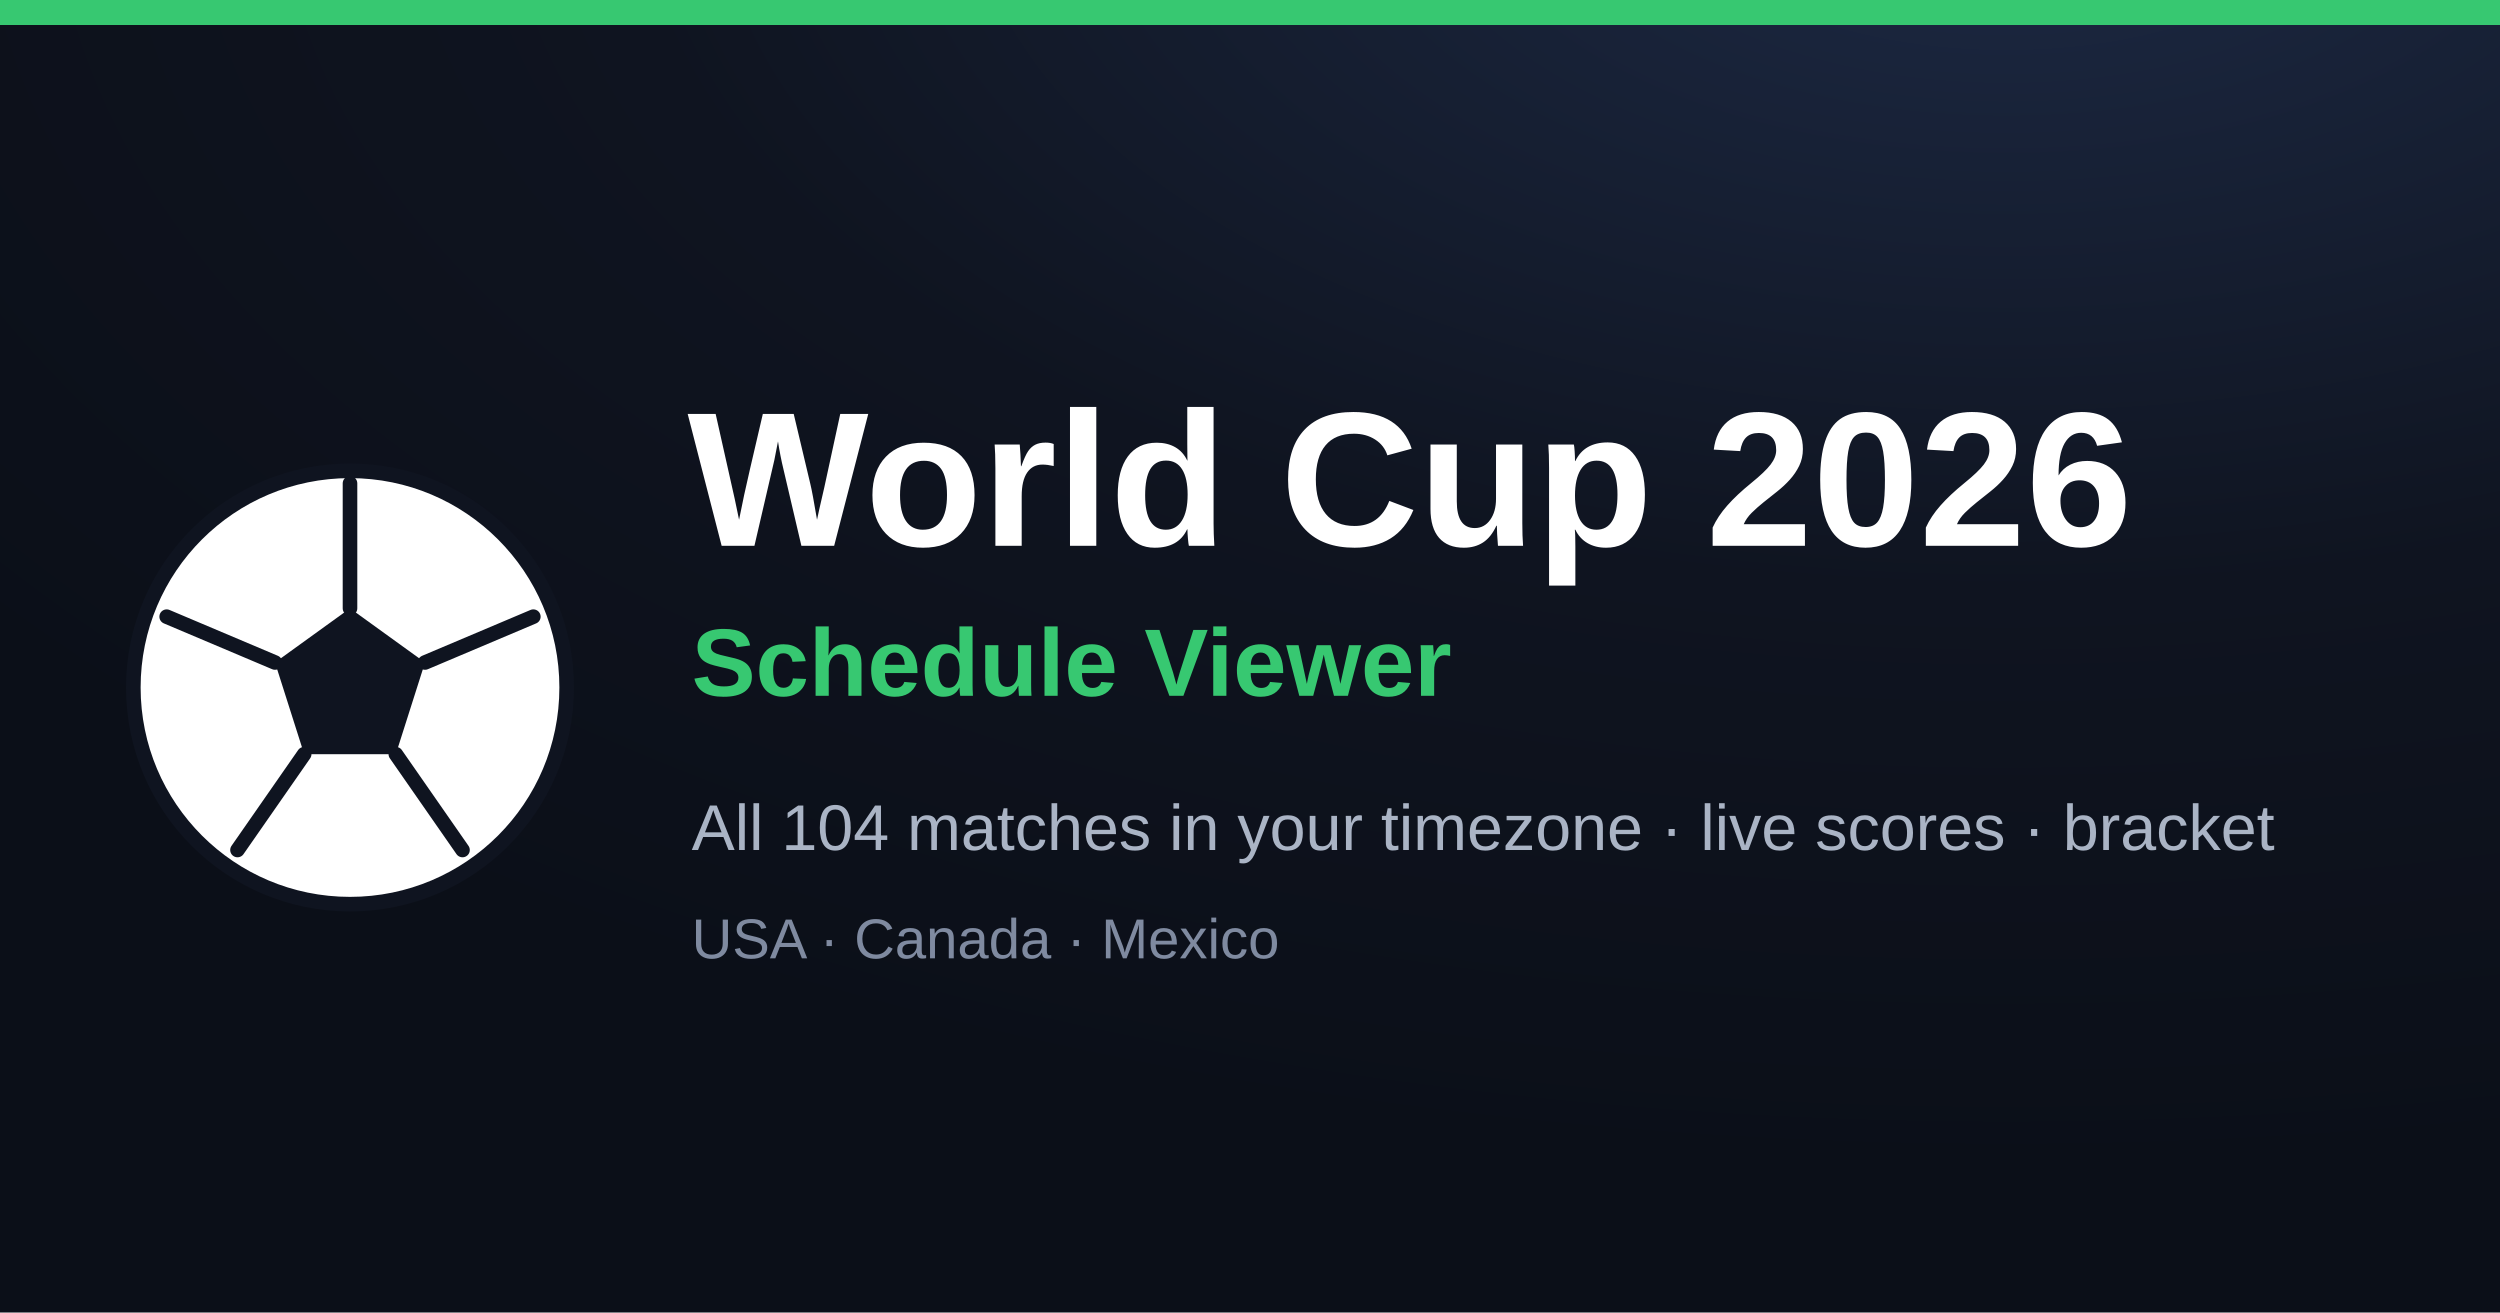
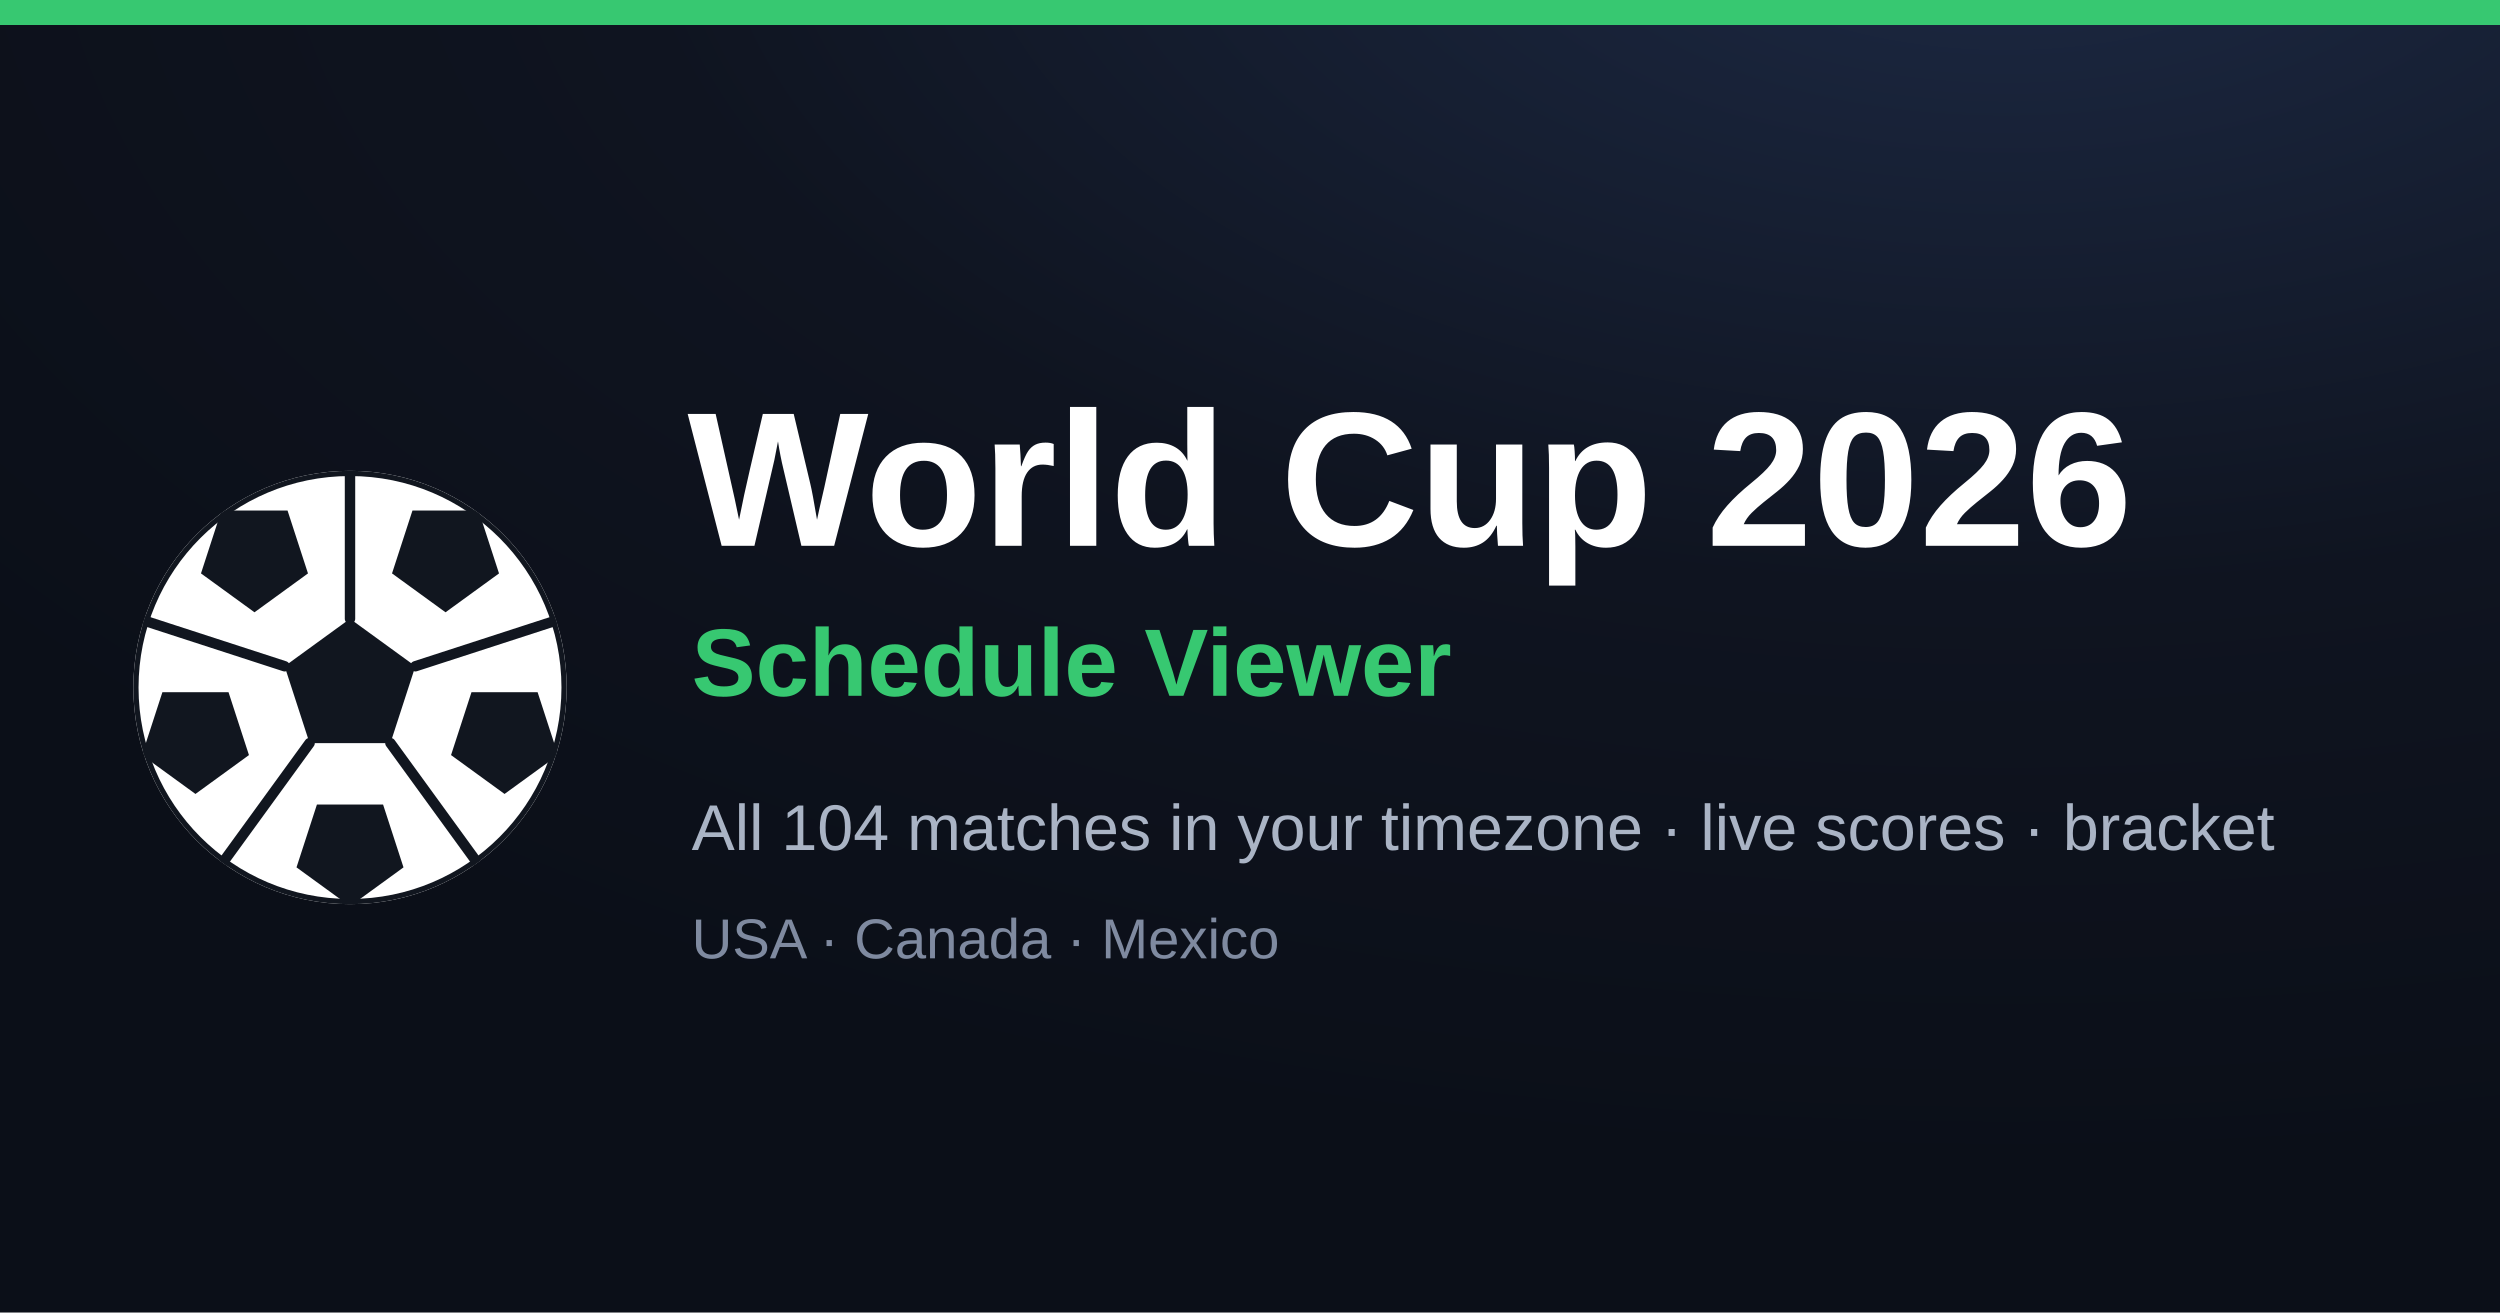
<svg xmlns="http://www.w3.org/2000/svg" width="1200" height="630" viewBox="0 0 1200 630">
  <defs>
    <radialGradient id="bg" cx="80%" cy="-10%" r="100%">
      <stop offset="0%" stop-color="#1d2a45" />
      <stop offset="55%" stop-color="#0f1420" />
      <stop offset="100%" stop-color="#0b0f18" />
    </radialGradient>
+     <clipPath id="ballclip">
+       <circle r="104" />
+     </clipPath>
  </defs>
  <rect width="1200" height="630" fill="url(#bg)" />
  <rect x="0" y="0" width="1200" height="12" fill="#37c871" />
-   <g transform="translate(168,330)">
+   <g transform="translate(168,330)" clip-path="url(#ballclip)">
    <circle r="104" fill="#ffffff" />
-     <polygon points="0,-38 36,-12 22,32 -22,32 -36,-12" fill="#0f1420" />
-     <g stroke="#0f1420" stroke-width="7" stroke-linecap="round">
-       <line x1="0" y1="-38" x2="0" y2="-98" />
-       <line x1="36" y1="-12" x2="88" y2="-34" />
-       <line x1="22" y1="32" x2="54" y2="78" />
-       <line x1="-22" y1="32" x2="-54" y2="78" />
-       <line x1="-36" y1="-12" x2="-88" y2="-34" />
+     <polygon points="0,-33 31.38,-10.2 19.4,26.7 -19.4,26.7 -31.38,-10.2" fill="#11161f" />
+     <g fill="#11161f">
+       <polygon points="61.72,-84.94 71.53,-54.76 45.85,-36.1 20.17,-54.76 29.98,-84.94" />
+       <polygon points="99.86,32.44 74.18,51.1 48.5,32.44 58.31,2.26 90.05,2.26" />
+       <polygon points="0,105 -25.68,86.34 -15.87,56.16 15.87,56.16 25.68,86.34" />
+       <polygon points="-99.86,32.44 -90.05,2.26 -58.31,2.26 -48.5,32.44 -74.18,51.1" />
+       <polygon points="-61.72,-84.94 -29.98,-84.94 -20.17,-54.76 -45.85,-36.1 -71.53,-54.76" />
    </g>
-     <circle r="104" fill="none" stroke="#0f1420" stroke-width="7" />
+     <g stroke="#11161f" stroke-width="5" stroke-linecap="round" fill="none">
+       <line x1="0" y1="-33" x2="0" y2="-104" />
+       <line x1="31.38" y1="-10.2" x2="98.91" y2="-32.14" />
+       <line x1="19.4" y1="26.7" x2="61.13" y2="84.14" />
+       <line x1="-19.4" y1="26.7" x2="-61.13" y2="84.14" />
+       <line x1="-31.38" y1="-10.2" x2="-98.91" y2="-32.14" />
+     </g>
+     <circle r="104" fill="none" stroke="#11161f" stroke-width="5" />
  </g>
  <text x="330" y="262" font-family="Arial, Helvetica, sans-serif" font-size="92" font-weight="800" fill="#ffffff">World Cup 2026</text>
  <text x="332" y="334" font-family="Arial, Helvetica, sans-serif" font-size="46" font-weight="700" fill="#37c871">Schedule Viewer</text>
  <text x="332" y="408" font-family="Arial, Helvetica, sans-serif" font-size="31" fill="#aab4c5">All 104 matches in your timezone · live scores · bracket</text>
  <text x="332" y="460" font-family="Arial, Helvetica, sans-serif" font-size="27" fill="#7f8aa0">USA · Canada · Mexico</text>
</svg>
